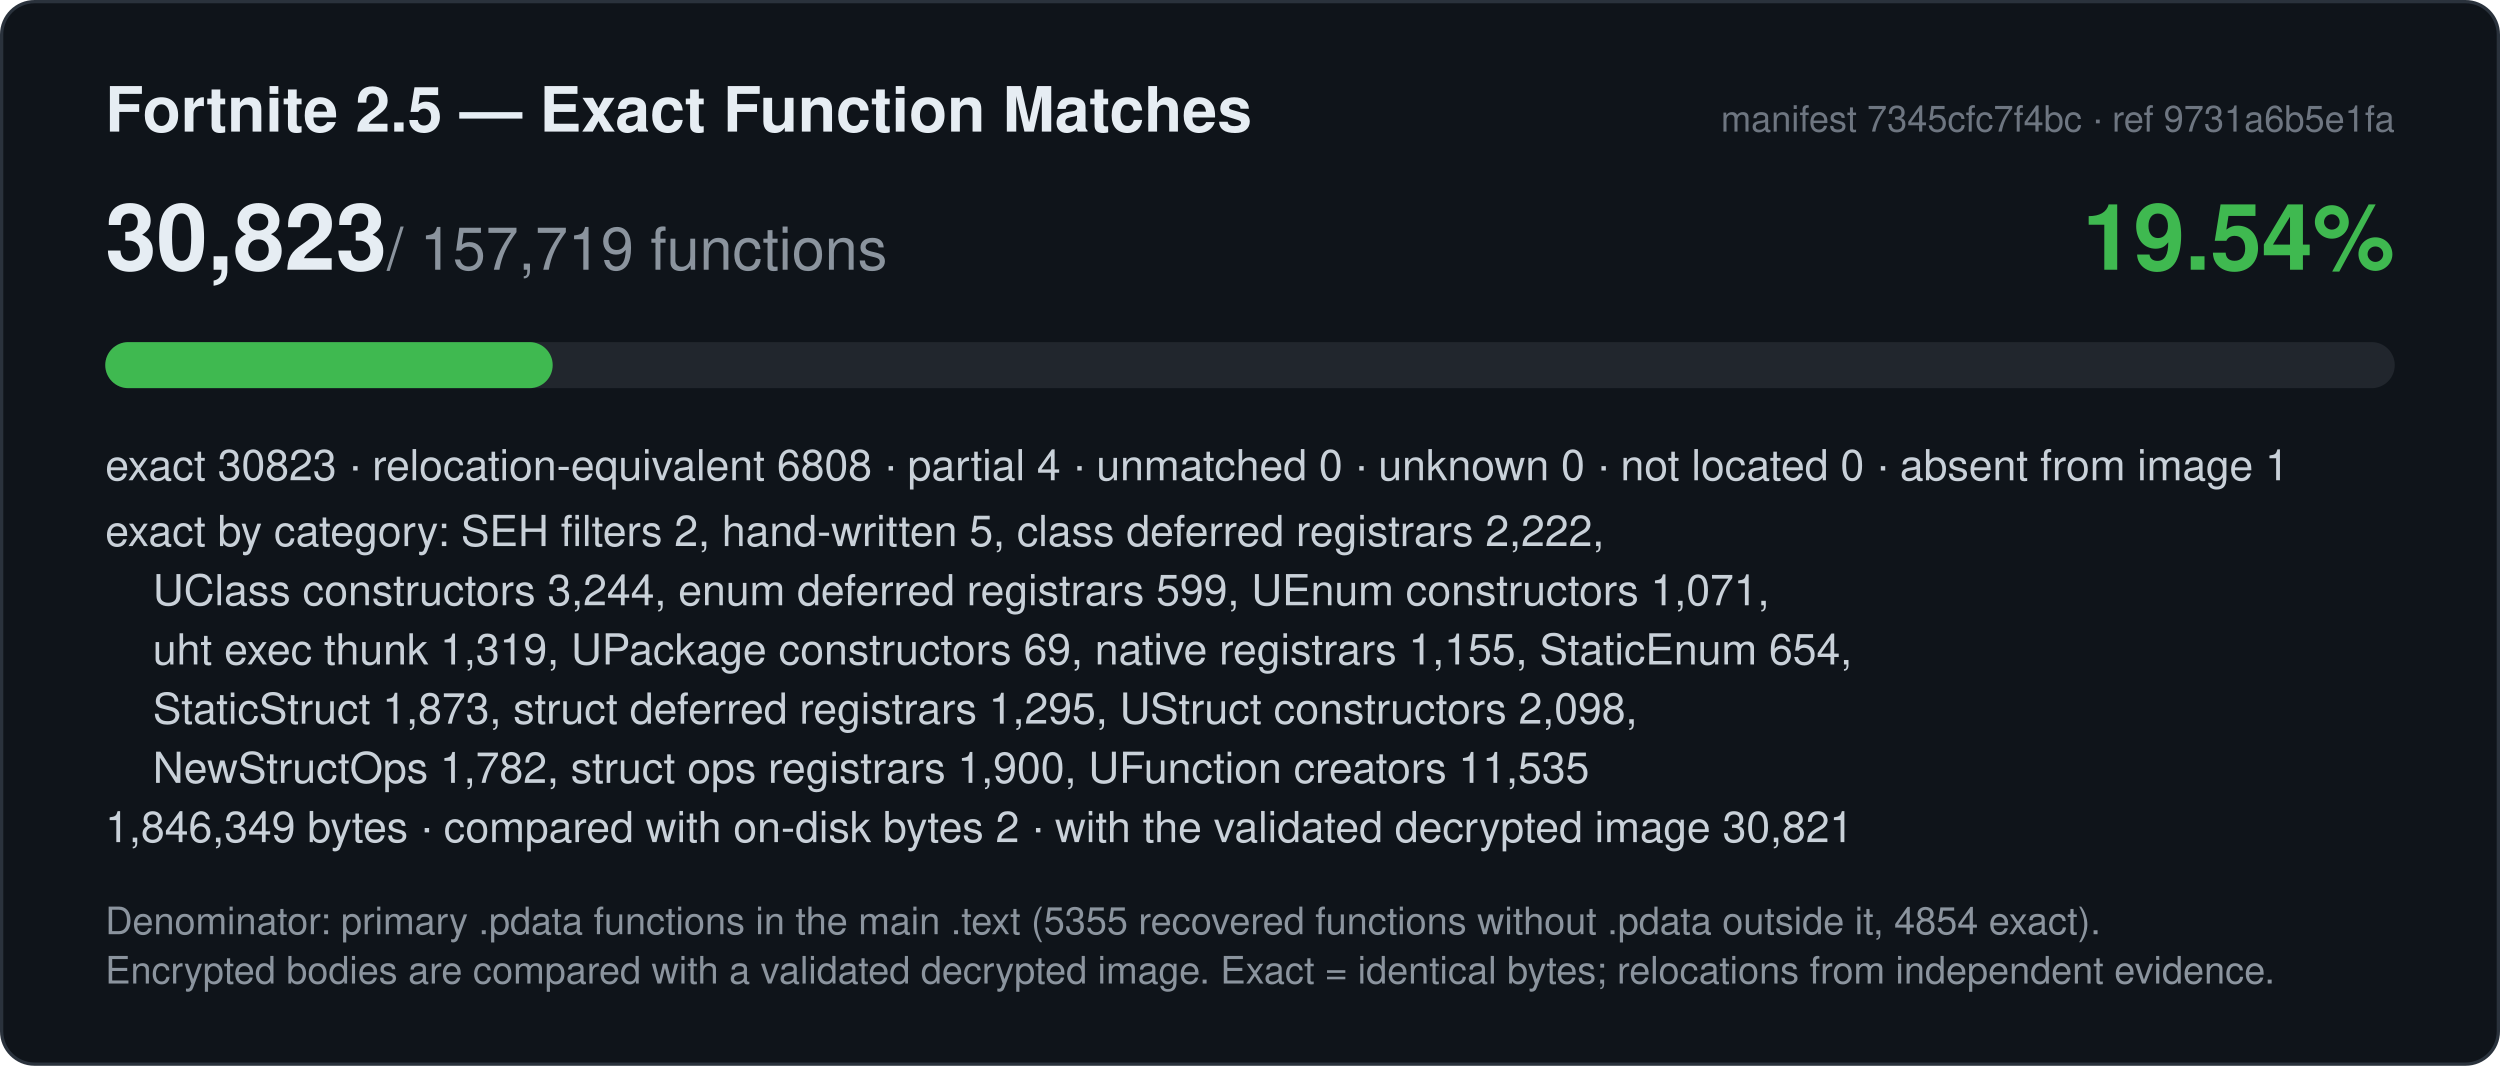
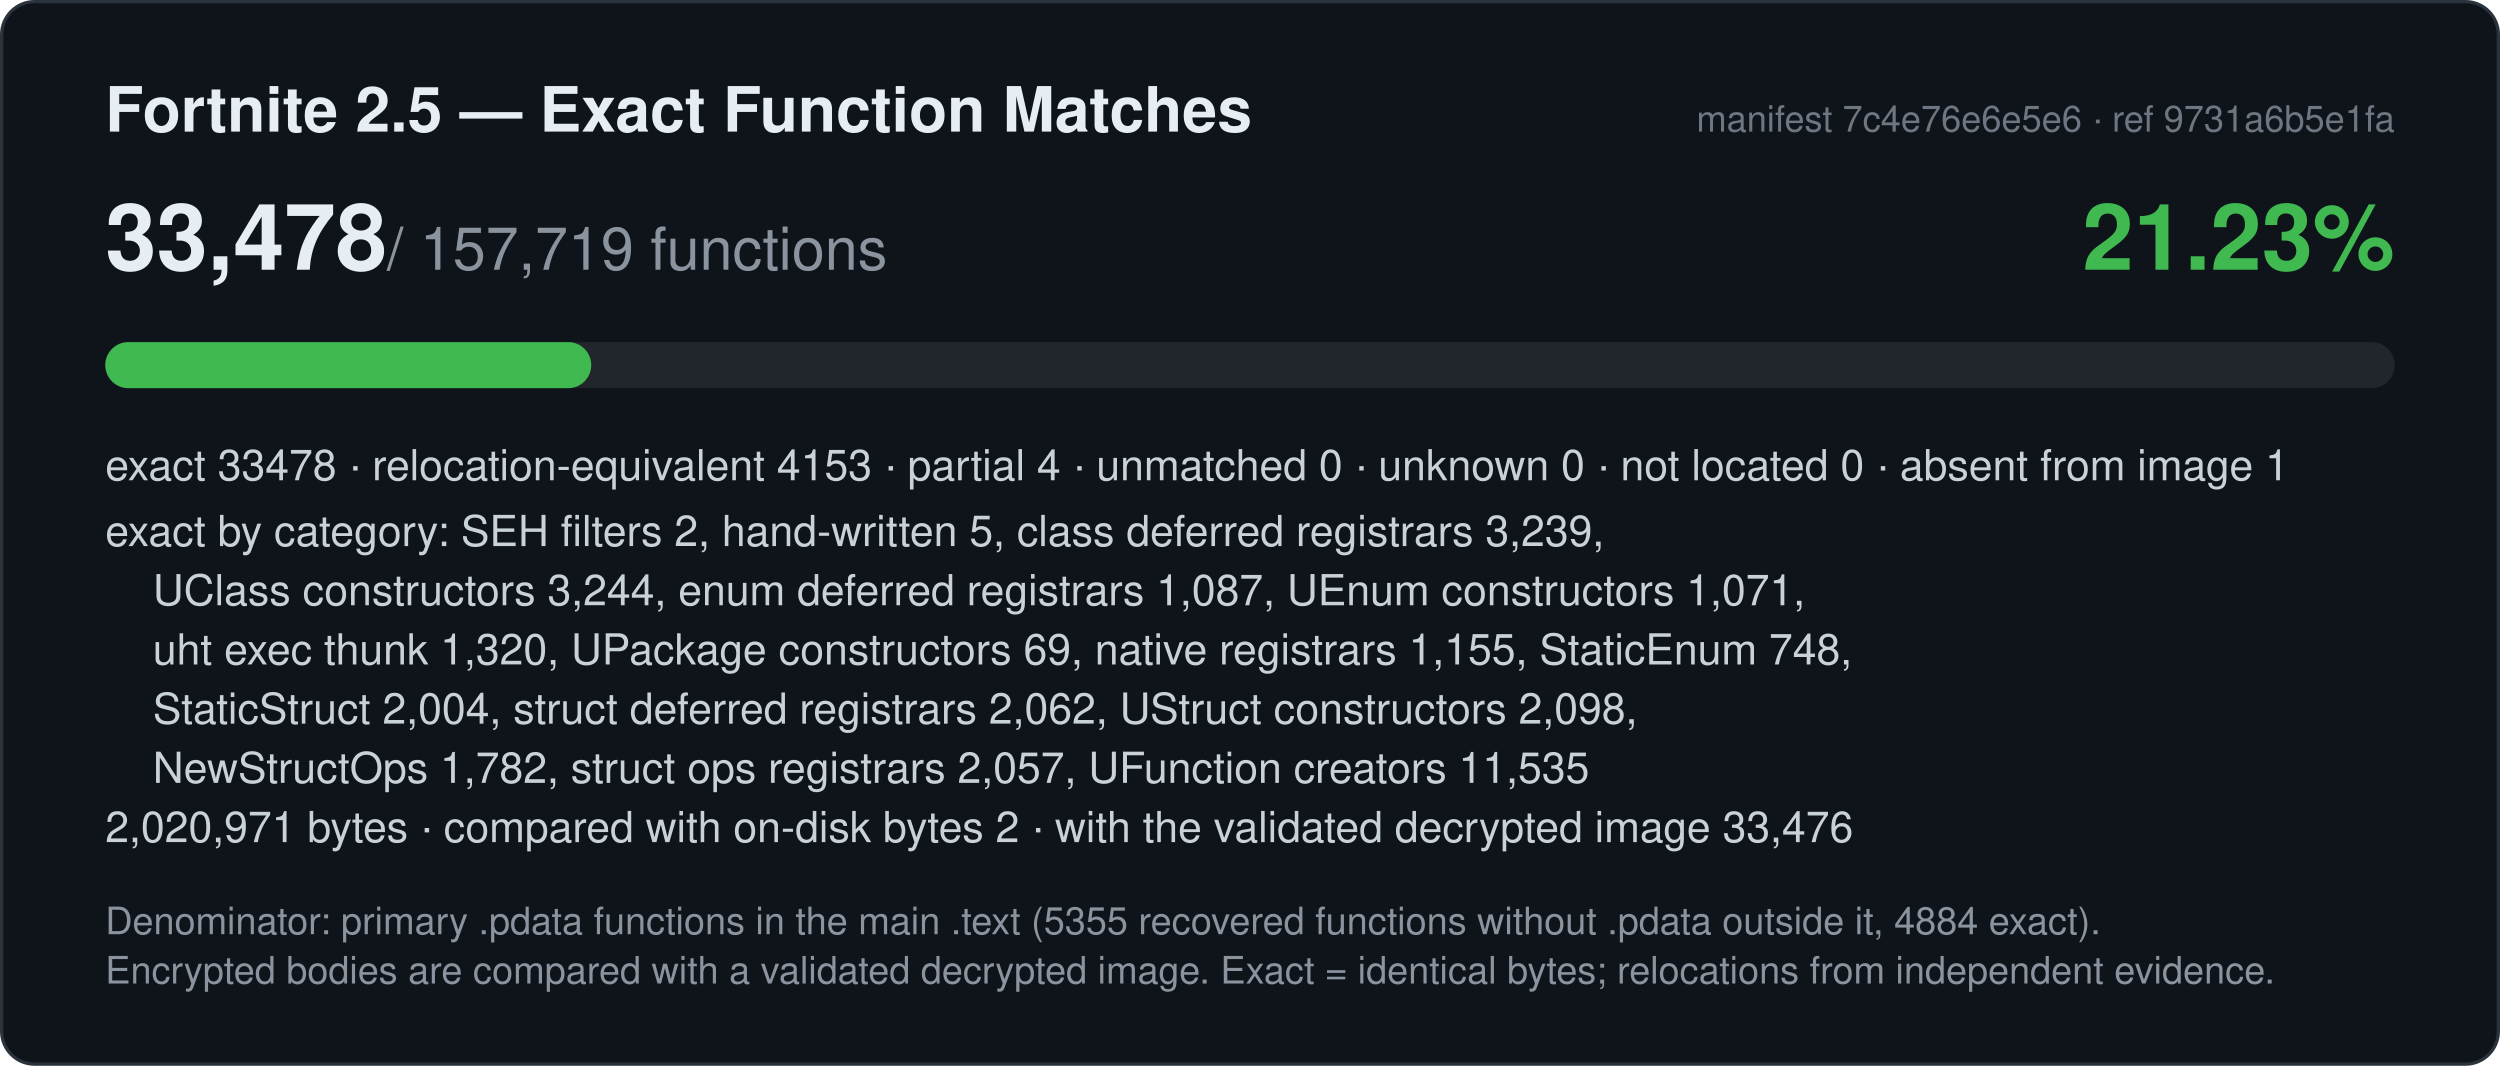
<svg xmlns="http://www.w3.org/2000/svg" width="760" height="324" viewBox="0 0 760 324" role="img" aria-labelledby="t d">
  <rect x="0.5" y="0.5" width="759" height="323" rx="10" fill="#0f141a" stroke="#2a323c" />
  <text x="32" y="40" font-family="Segoe UI, -apple-system, Helvetica, Arial, sans-serif" font-size="19" font-weight="600" fill="#e6edf3">Fortnite 2.5 — Exact Function Matches</text>
-   <text x="32" y="82" font-family="Segoe UI, -apple-system, Helvetica, Arial, sans-serif" font-size="28" font-weight="700" fill="#e6edf3">30,823<tspan font-size="18" font-weight="400" fill="#8b949e"> / 157,719 functions</tspan>
+   <text x="32" y="82" font-family="Segoe UI, -apple-system, Helvetica, Arial, sans-serif" font-size="28" font-weight="700" fill="#e6edf3">33,478<tspan font-size="18" font-weight="400" fill="#8b949e"> / 157,719 functions</tspan>
  </text>
-   <text x="728" y="82" text-anchor="end" font-family="Segoe UI, -apple-system, Helvetica, Arial, sans-serif" font-size="28" font-weight="700" fill="#3fb950">19.54%</text>
+   <text x="728" y="82" text-anchor="end" font-family="Segoe UI, -apple-system, Helvetica, Arial, sans-serif" font-size="28" font-weight="700" fill="#3fb950">21.23%</text>
  <rect x="32" y="104" width="696" height="14" rx="7" fill="#21262d" />
-   <rect x="32" y="104" width="136.019" height="14" rx="7.000" fill="#3fb950" />
-   <text x="32" y="146" font-family="Segoe UI, -apple-system, Helvetica, Arial, sans-serif" font-size="13" fill="#c9d1d9">exact 30823 · relocation-equivalent 6808 · partial 4 · unmatched 0 · unknown 0 · not located 0 · absent from image 1</text>
-   <text x="32" y="166" font-family="Segoe UI, -apple-system, Helvetica, Arial, sans-serif" font-size="13" fill="#c9d1d9" xml:space="preserve">exact by category: SEH filters 2, hand-written 5, class deferred registrars 2,222,</text>
-   <text x="32" y="184" font-family="Segoe UI, -apple-system, Helvetica, Arial, sans-serif" font-size="13" fill="#c9d1d9" xml:space="preserve">    UClass constructors 3,244, enum deferred registrars 599, UEnum constructors 1,071,</text>
-   <text x="32" y="202" font-family="Segoe UI, -apple-system, Helvetica, Arial, sans-serif" font-size="13" fill="#c9d1d9" xml:space="preserve">    uht exec thunk 1,319, UPackage constructors 69, native registrars 1,155, StaticEnum 654,</text>
-   <text x="32" y="220" font-family="Segoe UI, -apple-system, Helvetica, Arial, sans-serif" font-size="13" fill="#c9d1d9" xml:space="preserve">    StaticStruct 1,873, struct deferred registrars 1,295, UStruct constructors 2,098,</text>
-   <text x="32" y="238" font-family="Segoe UI, -apple-system, Helvetica, Arial, sans-serif" font-size="13" fill="#c9d1d9" xml:space="preserve">    NewStructOps 1,782, struct ops registrars 1,900, UFunction creators 11,535</text>
-   <text x="32" y="256" font-family="Segoe UI, -apple-system, Helvetica, Arial, sans-serif" font-size="13" fill="#c9d1d9">1,846,349 bytes · compared with on-disk bytes 2 · with the validated decrypted image 30,821</text>
-   <text x="32" y="284" font-family="Segoe UI, -apple-system, Helvetica, Arial, sans-serif" font-size="11.5" fill="#8b949e">Denominator: primary .pdata functions in the main .text (5355 recovered functions without .pdata outside it, 4854 exact).</text>
+   <rect x="32" y="104" width="147.735" height="14" rx="7.000" fill="#3fb950" />
+   <text x="32" y="146" font-family="Segoe UI, -apple-system, Helvetica, Arial, sans-serif" font-size="13" fill="#c9d1d9">exact 33478 · relocation-equivalent 4153 · partial 4 · unmatched 0 · unknown 0 · not located 0 · absent from image 1</text>
+   <text x="32" y="166" font-family="Segoe UI, -apple-system, Helvetica, Arial, sans-serif" font-size="13" fill="#c9d1d9" xml:space="preserve">exact by category: SEH filters 2, hand-written 5, class deferred registrars 3,239,</text>
+   <text x="32" y="184" font-family="Segoe UI, -apple-system, Helvetica, Arial, sans-serif" font-size="13" fill="#c9d1d9" xml:space="preserve">    UClass constructors 3,244, enum deferred registrars 1,087, UEnum constructors 1,071,</text>
+   <text x="32" y="202" font-family="Segoe UI, -apple-system, Helvetica, Arial, sans-serif" font-size="13" fill="#c9d1d9" xml:space="preserve">    uht exec thunk 1,320, UPackage constructors 69, native registrars 1,155, StaticEnum 748,</text>
+   <text x="32" y="220" font-family="Segoe UI, -apple-system, Helvetica, Arial, sans-serif" font-size="13" fill="#c9d1d9" xml:space="preserve">    StaticStruct 2,004, struct deferred registrars 2,062, UStruct constructors 2,098,</text>
+   <text x="32" y="238" font-family="Segoe UI, -apple-system, Helvetica, Arial, sans-serif" font-size="13" fill="#c9d1d9" xml:space="preserve">    NewStructOps 1,782, struct ops registrars 2,057, UFunction creators 11,535</text>
+   <text x="32" y="256" font-family="Segoe UI, -apple-system, Helvetica, Arial, sans-serif" font-size="13" fill="#c9d1d9">2,020,971 bytes · compared with on-disk bytes 2 · with the validated decrypted image 33,476</text>
+   <text x="32" y="284" font-family="Segoe UI, -apple-system, Helvetica, Arial, sans-serif" font-size="11.5" fill="#8b949e">Denominator: primary .pdata functions in the main .text (5355 recovered functions without .pdata outside it, 4884 exact).</text>
  <text x="32" y="299" font-family="Segoe UI, -apple-system, Helvetica, Arial, sans-serif" font-size="11.5" fill="#8b949e">Encrypted bodies are compared with a validated decrypted image. Exact = identical bytes; relocations from independent evidence.</text>
-   <text x="728" y="40" text-anchor="end" font-family="Segoe UI, -apple-system, Helvetica, Arial, sans-serif" font-size="11" fill="#6e7681">manifest 7345cfc7f4bc · ref 9731a6b5e1fa</text>
+   <text x="728" y="40" text-anchor="end" font-family="Segoe UI, -apple-system, Helvetica, Arial, sans-serif" font-size="11" fill="#6e7681">manifest 7c4e76e6e5e6 · ref 9731a6b5e1fa</text>
</svg>
